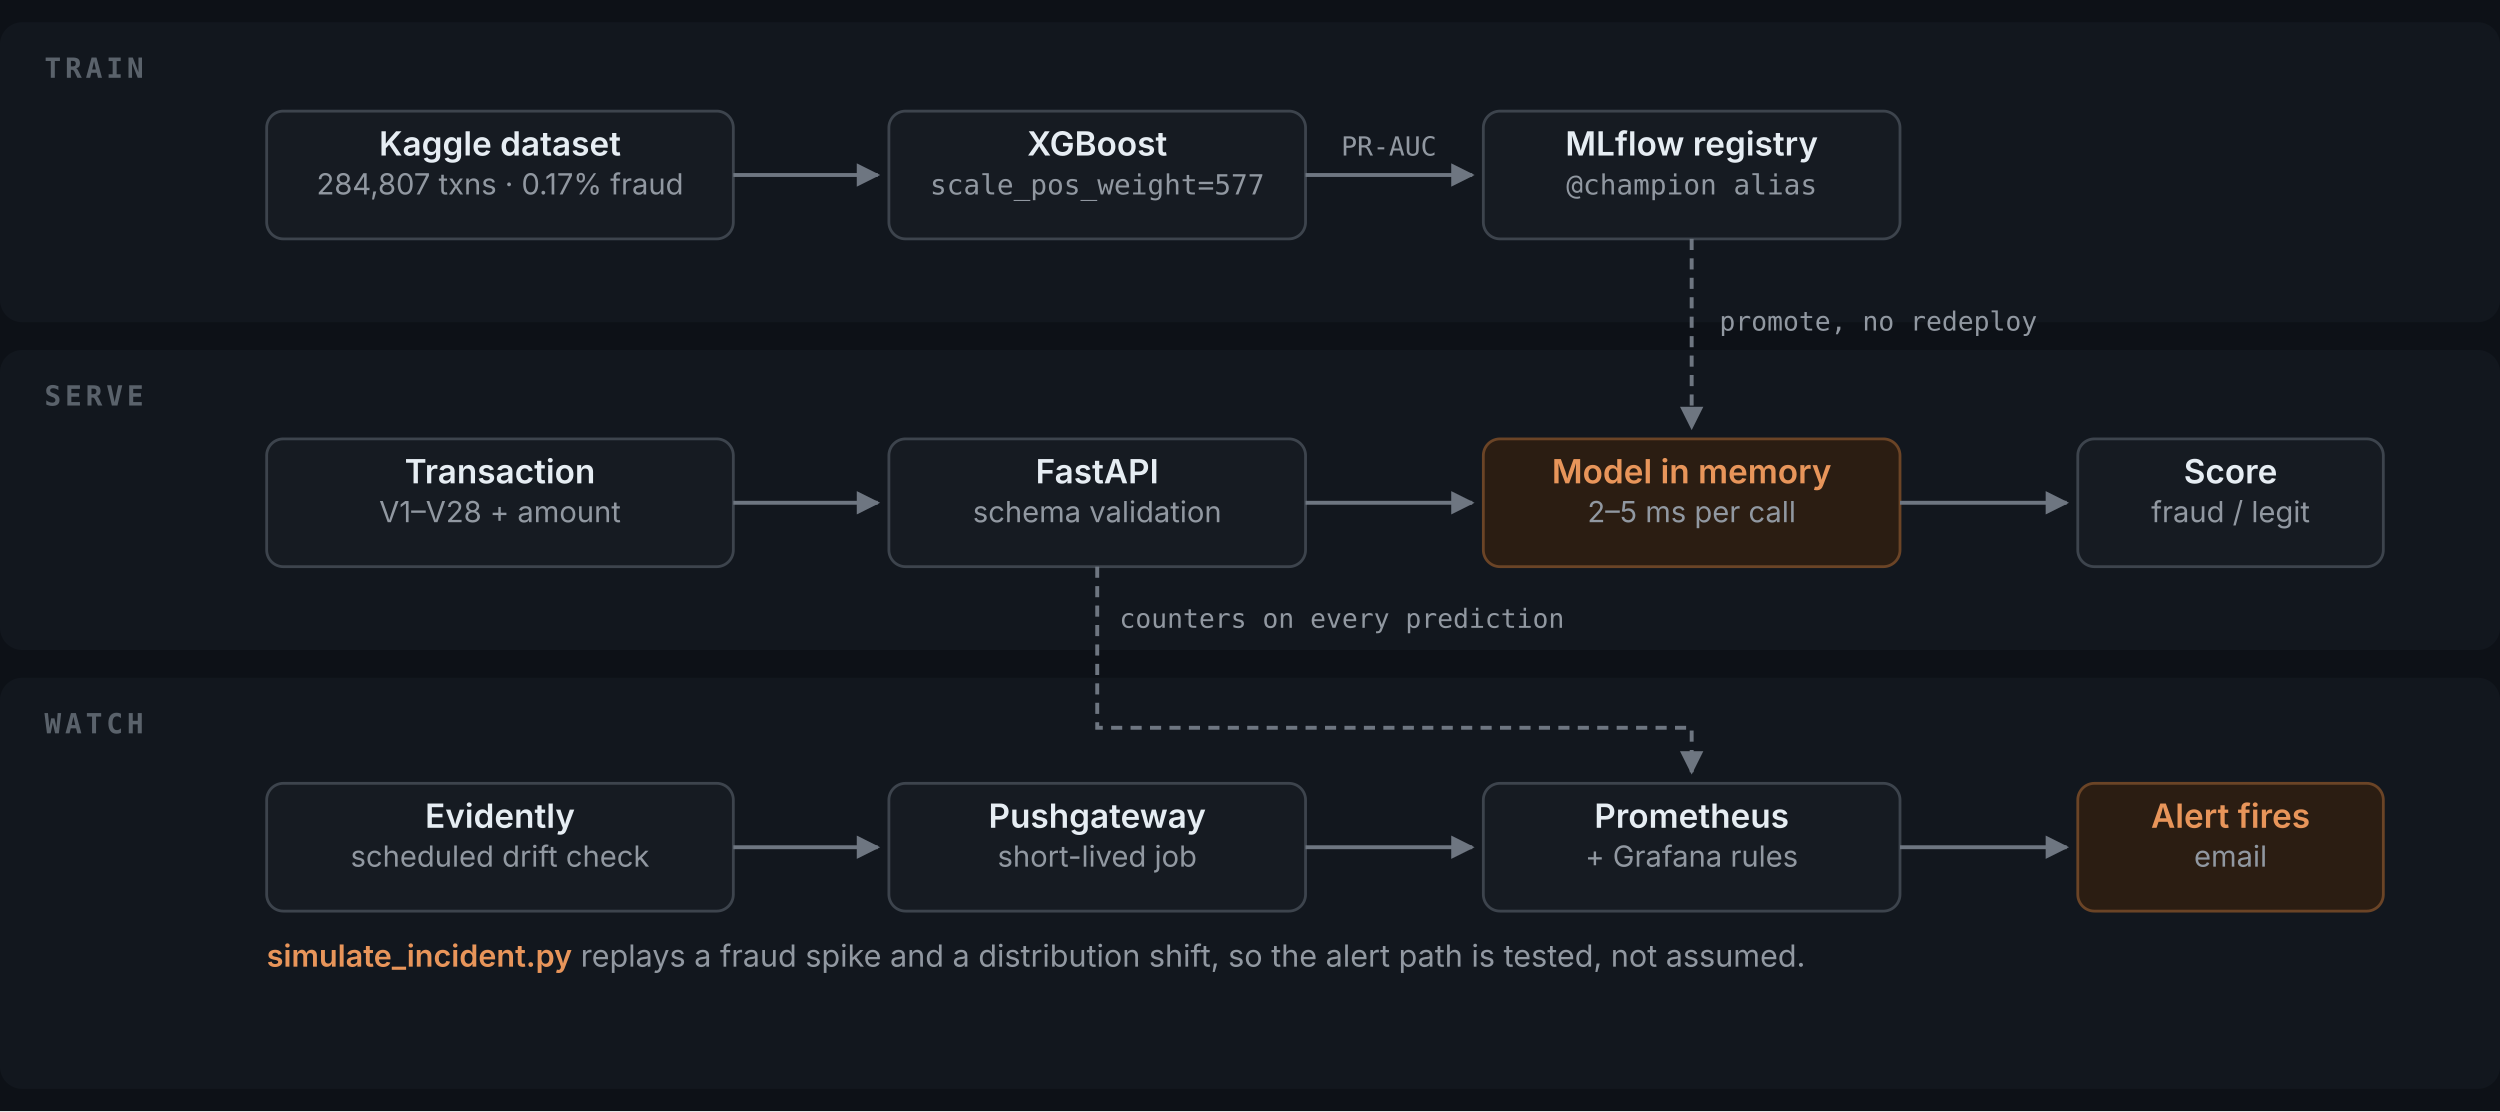
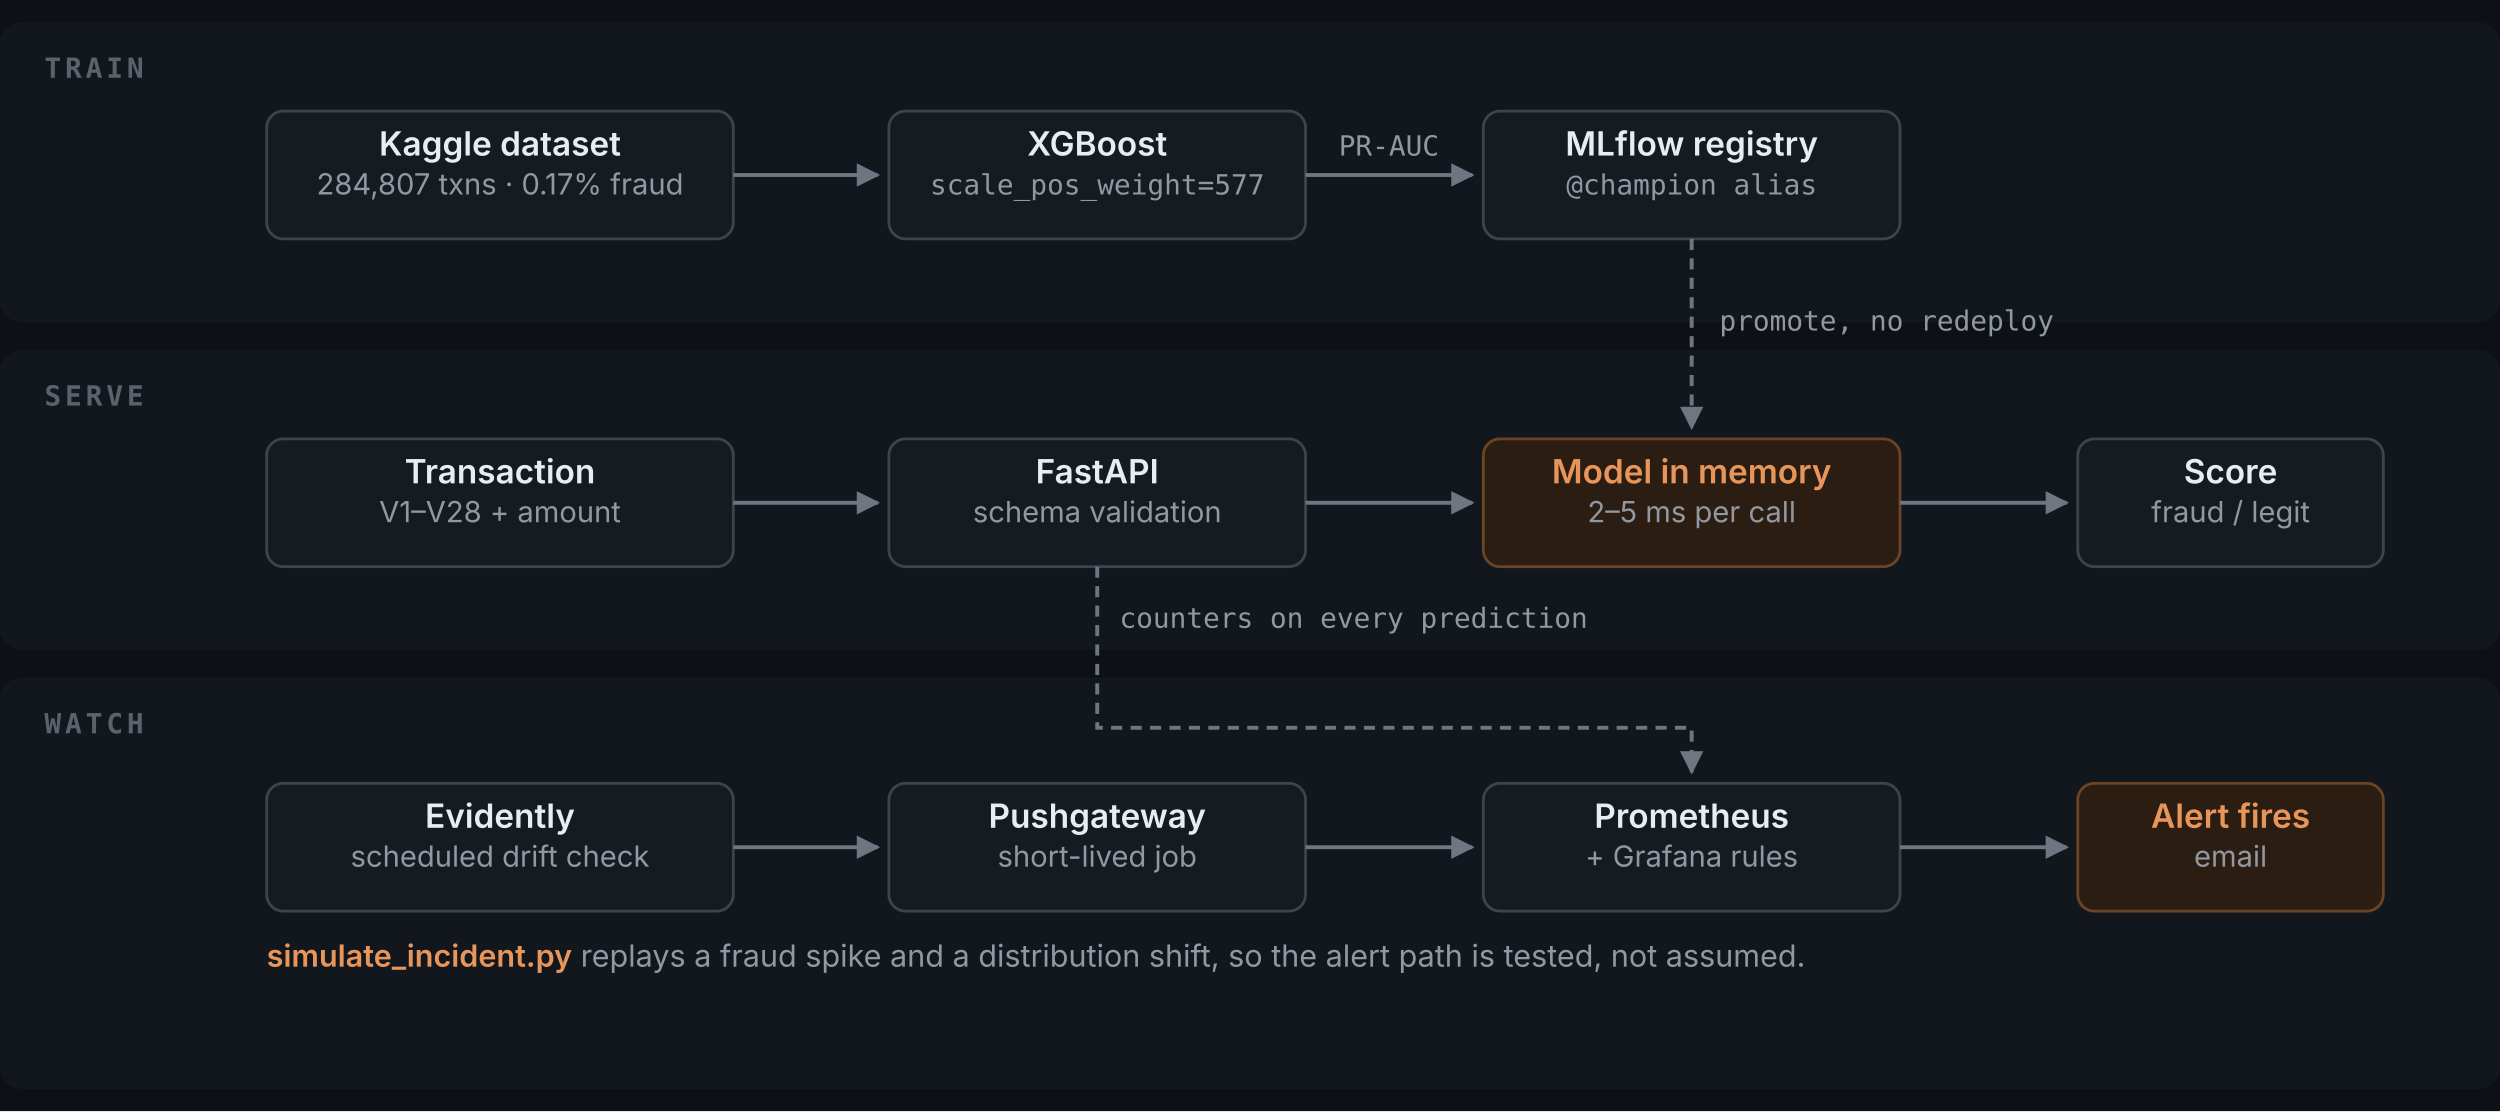
- <svg xmlns="http://www.w3.org/2000/svg" viewBox="0 0 900 400" width="900" height="400" role="img" aria-label="Architecture of the fraud detection pipeline: a training path, an inference path, and a monitoring path that ends in an alert.">
+ <svg xmlns="http://www.w3.org/2000/svg" viewBox="0 0 900 400" width="900" height="400" role="img" aria-label="Three lanes. Train: a Kaggle dataset of 284,807 transactions goes through XGBoost with scale_pos_weight 577 into an MLflow registry under a champion alias. Serve: a transaction hits FastAPI for schema validation, then the model held in memory, returning a score in 2 to 5 milliseconds; the registry promotes a new model without a redeploy. Watch: Evidently runs a scheduled drift check into a Pushgateway, Prometheus and Grafana rules read it alongside per-prediction counters from FastAPI, and an alert fires by email.">
  <defs>
    <marker id="a" viewBox="0 0 10 10" refX="9" refY="5" markerWidth="6" markerHeight="6" orient="auto-start-reverse">
      <path d="M 0 0 L 10 5 L 0 10 z" fill="#6e7681" />
    </marker>
  </defs>
  <rect width="900" height="400" fill="#0d1117" />
  <rect x="0" y="8" width="900" height="108" rx="8" fill="#12171e" />
-   <text x="16" y="28" font-family="ui-monospace,SFMono-Regular,Menlo,monospace" font-size="10" font-weight="600" letter-spacing="1.4" fill="#5a626b">TRAIN</text>
+   <text x="16" y="28" text-anchor="start" font-family="ui-monospace,SFMono-Regular,Menlo,monospace" font-size="10" font-weight="600" fill="#5a626b" letter-spacing="1.4">TRAIN</text>
+   <rect x="0" y="126" width="900" height="108" rx="8" fill="#12171e" />
+   <text x="16" y="146" text-anchor="start" font-family="ui-monospace,SFMono-Regular,Menlo,monospace" font-size="10" font-weight="600" fill="#5a626b" letter-spacing="1.4">SERVE</text>
+   <rect x="0" y="244" width="900" height="148" rx="8" fill="#12171e" />
+   <text x="16" y="264" text-anchor="start" font-family="ui-monospace,SFMono-Regular,Menlo,monospace" font-size="10" font-weight="600" fill="#5a626b" letter-spacing="1.4">WATCH</text>
  <rect x="96" y="40" width="168" height="46" rx="6" fill="#161b22" stroke="#3d444d" stroke-width="1" />
  <text x="180.0" y="56.0" text-anchor="middle" font-family="system-ui,-apple-system,Segoe UI,sans-serif" font-size="12" font-weight="600" fill="#e6edf3">Kaggle dataset</text>
  <text x="180.0" y="70.0" text-anchor="middle" font-family="system-ui,-apple-system,Segoe UI,sans-serif" font-size="10.5" font-weight="400" fill="#9198a1">284,807 txns · 0.17% fraud</text>
  <rect x="320" y="40" width="150" height="46" rx="6" fill="#161b22" stroke="#3d444d" stroke-width="1" />
  <text x="395.0" y="56.0" text-anchor="middle" font-family="system-ui,-apple-system,Segoe UI,sans-serif" font-size="12" font-weight="600" fill="#e6edf3">XGBoost</text>
  <text x="395.0" y="70.0" text-anchor="middle" font-family="ui-monospace,SFMono-Regular,Menlo,monospace" font-size="10" font-weight="400" fill="#9198a1">scale_pos_weight=577</text>
  <rect x="534" y="40" width="150" height="46" rx="6" fill="#161b22" stroke="#3d444d" stroke-width="1" />
  <text x="609.0" y="56.0" text-anchor="middle" font-family="system-ui,-apple-system,Segoe UI,sans-serif" font-size="12" font-weight="600" fill="#e6edf3">MLflow registry</text>
  <text x="609.0" y="70.0" text-anchor="middle" font-family="ui-monospace,SFMono-Regular,Menlo,monospace" font-size="10" font-weight="400" fill="#9198a1">@champion alias</text>
-   <path d="M 264 63 L 316 63" stroke="#6e7681" stroke-width="1.4" fill="none" marker-end="url(#a)" />
-   <path d="M 470 63 L 530 63" stroke="#6e7681" stroke-width="1.4" fill="none" marker-end="url(#a)" />
-   <text x="500.0" y="56.0" text-anchor="middle" font-family="ui-monospace,SFMono-Regular,Menlo,monospace" font-size="9.5" fill="#9198a1">PR-AUC</text>
-   <rect x="0" y="126" width="900" height="108" rx="8" fill="#12171e" />
-   <text x="16" y="146" font-family="ui-monospace,SFMono-Regular,Menlo,monospace" font-size="10" font-weight="600" letter-spacing="1.4" fill="#5a626b">SERVE</text>
  <rect x="96" y="158" width="168" height="46" rx="6" fill="#161b22" stroke="#3d444d" stroke-width="1" />
  <text x="180.0" y="174.0" text-anchor="middle" font-family="system-ui,-apple-system,Segoe UI,sans-serif" font-size="12" font-weight="600" fill="#e6edf3">Transaction</text>
  <text x="180.0" y="188.0" text-anchor="middle" font-family="system-ui,-apple-system,Segoe UI,sans-serif" font-size="10.5" font-weight="400" fill="#9198a1">V1–V28 + amount</text>
  <rect x="320" y="158" width="150" height="46" rx="6" fill="#161b22" stroke="#3d444d" stroke-width="1" />
  <text x="395.0" y="174.0" text-anchor="middle" font-family="system-ui,-apple-system,Segoe UI,sans-serif" font-size="12" font-weight="600" fill="#e6edf3">FastAPI</text>
  <text x="395.0" y="188.0" text-anchor="middle" font-family="system-ui,-apple-system,Segoe UI,sans-serif" font-size="10.5" font-weight="400" fill="#9198a1">schema validation</text>
  <rect x="534" y="158" width="150" height="46" rx="6" fill="#2b1d12" stroke="#6b4426" stroke-width="1" />
  <text x="609.0" y="174.0" text-anchor="middle" font-family="system-ui,-apple-system,Segoe UI,sans-serif" font-size="12" font-weight="600" fill="#e8955a">Model in memory</text>
  <text x="609.0" y="188.0" text-anchor="middle" font-family="system-ui,-apple-system,Segoe UI,sans-serif" font-size="10.5" font-weight="400" fill="#9198a1">2–5 ms per call</text>
  <rect x="748" y="158" width="110" height="46" rx="6" fill="#161b22" stroke="#3d444d" stroke-width="1" />
  <text x="803.0" y="174.0" text-anchor="middle" font-family="system-ui,-apple-system,Segoe UI,sans-serif" font-size="12" font-weight="600" fill="#e6edf3">Score</text>
  <text x="803.0" y="188.0" text-anchor="middle" font-family="system-ui,-apple-system,Segoe UI,sans-serif" font-size="10.5" font-weight="400" fill="#9198a1">fraud / legit</text>
-   <path d="M 264 181 L 316 181" stroke="#6e7681" stroke-width="1.4" fill="none" marker-end="url(#a)" />
-   <path d="M 470 181 L 530 181" stroke="#6e7681" stroke-width="1.4" fill="none" marker-end="url(#a)" />
-   <path d="M 684 181 L 744 181" stroke="#6e7681" stroke-width="1.4" fill="none" marker-end="url(#a)" />
-   <path d="M 609 86 L 609 154" stroke="#6e7681" stroke-width="1.4" fill="none" marker-end="url(#a)" stroke-dasharray="4 3" />
-   <text x="619" y="119" font-family="ui-monospace,SFMono-Regular,Menlo,monospace" font-size="9.5" fill="#9198a1">promote, no redeploy</text>
-   <rect x="0" y="244" width="900" height="148" rx="8" fill="#12171e" />
-   <text x="16" y="264" font-family="ui-monospace,SFMono-Regular,Menlo,monospace" font-size="10" font-weight="600" letter-spacing="1.4" fill="#5a626b">WATCH</text>
  <rect x="96" y="282" width="168" height="46" rx="6" fill="#161b22" stroke="#3d444d" stroke-width="1" />
  <text x="180.0" y="298.0" text-anchor="middle" font-family="system-ui,-apple-system,Segoe UI,sans-serif" font-size="12" font-weight="600" fill="#e6edf3">Evidently</text>
  <text x="180.0" y="312.0" text-anchor="middle" font-family="system-ui,-apple-system,Segoe UI,sans-serif" font-size="10.5" font-weight="400" fill="#9198a1">scheduled drift check</text>
  <rect x="320" y="282" width="150" height="46" rx="6" fill="#161b22" stroke="#3d444d" stroke-width="1" />
  <text x="395.0" y="298.0" text-anchor="middle" font-family="system-ui,-apple-system,Segoe UI,sans-serif" font-size="12" font-weight="600" fill="#e6edf3">Pushgateway</text>
  <text x="395.0" y="312.0" text-anchor="middle" font-family="system-ui,-apple-system,Segoe UI,sans-serif" font-size="10.5" font-weight="400" fill="#9198a1">short-lived job</text>
  <rect x="534" y="282" width="150" height="46" rx="6" fill="#161b22" stroke="#3d444d" stroke-width="1" />
  <text x="609.0" y="298.0" text-anchor="middle" font-family="system-ui,-apple-system,Segoe UI,sans-serif" font-size="12" font-weight="600" fill="#e6edf3">Prometheus</text>
  <text x="609.0" y="312.0" text-anchor="middle" font-family="system-ui,-apple-system,Segoe UI,sans-serif" font-size="10.5" font-weight="400" fill="#9198a1">+ Grafana rules</text>
  <rect x="748" y="282" width="110" height="46" rx="6" fill="#2b1d12" stroke="#6b4426" stroke-width="1" />
  <text x="803.0" y="298.0" text-anchor="middle" font-family="system-ui,-apple-system,Segoe UI,sans-serif" font-size="12" font-weight="600" fill="#e8955a">Alert fires</text>
  <text x="803.0" y="312.0" text-anchor="middle" font-family="system-ui,-apple-system,Segoe UI,sans-serif" font-size="10.5" font-weight="400" fill="#9198a1">email</text>
+   <path d="M 264 63 L 316 63" stroke="#6e7681" stroke-width="1.4" fill="none" marker-end="url(#a)" />
+   <path d="M 470 63 L 530 63" stroke="#6e7681" stroke-width="1.4" fill="none" marker-end="url(#a)" />
+   <path d="M 264 181 L 316 181" stroke="#6e7681" stroke-width="1.4" fill="none" marker-end="url(#a)" />
+   <path d="M 470 181 L 530 181" stroke="#6e7681" stroke-width="1.4" fill="none" marker-end="url(#a)" />
+   <path d="M 684 181 L 744 181" stroke="#6e7681" stroke-width="1.4" fill="none" marker-end="url(#a)" />
+   <path d="M 609 86 L 609 154" stroke="#6e7681" stroke-width="1.4" fill="none" marker-end="url(#a)" stroke-dasharray="4 3" />
  <path d="M 264 305 L 316 305" stroke="#6e7681" stroke-width="1.4" fill="none" marker-end="url(#a)" />
  <path d="M 470 305 L 530 305" stroke="#6e7681" stroke-width="1.4" fill="none" marker-end="url(#a)" />
  <path d="M 684 305 L 744 305" stroke="#6e7681" stroke-width="1.4" fill="none" marker-end="url(#a)" />
-   <path d="M 395 204 L 395 262 L 609 262 L 609 278" stroke="#6e7681" stroke-width="1.4" fill="none" stroke-dasharray="4 3" marker-end="url(#a)" />
-   <text x="403" y="226" font-family="ui-monospace,SFMono-Regular,Menlo,monospace" font-size="9.5" fill="#9198a1">counters on every prediction</text>
+   <path d="M 395 204 L 395 262 L 609 262 L 609 278" stroke="#6e7681" stroke-width="1.4" fill="none" marker-end="url(#a)" stroke-dasharray="4 3" />
+   <text x="500" y="56" text-anchor="middle" font-family="ui-monospace,SFMono-Regular,Menlo,monospace" font-size="10" font-weight="400" fill="#9198a1">PR-AUC</text>
+   <text x="619" y="119" text-anchor="start" font-family="ui-monospace,SFMono-Regular,Menlo,monospace" font-size="10" font-weight="400" fill="#9198a1">promote, no redeploy</text>
+   <text x="403" y="226" text-anchor="start" font-family="ui-monospace,SFMono-Regular,Menlo,monospace" font-size="10" font-weight="400" fill="#9198a1">counters on every prediction</text>
  <text x="96" y="348" font-family="system-ui,-apple-system,Segoe UI,sans-serif" font-size="11" fill="#9198a1">
    <tspan fill="#e8955a" font-weight="600">simulate_incident.py</tspan> replays a fraud spike and a distribution shift, so the alert path is tested, not assumed.</text>
</svg>
